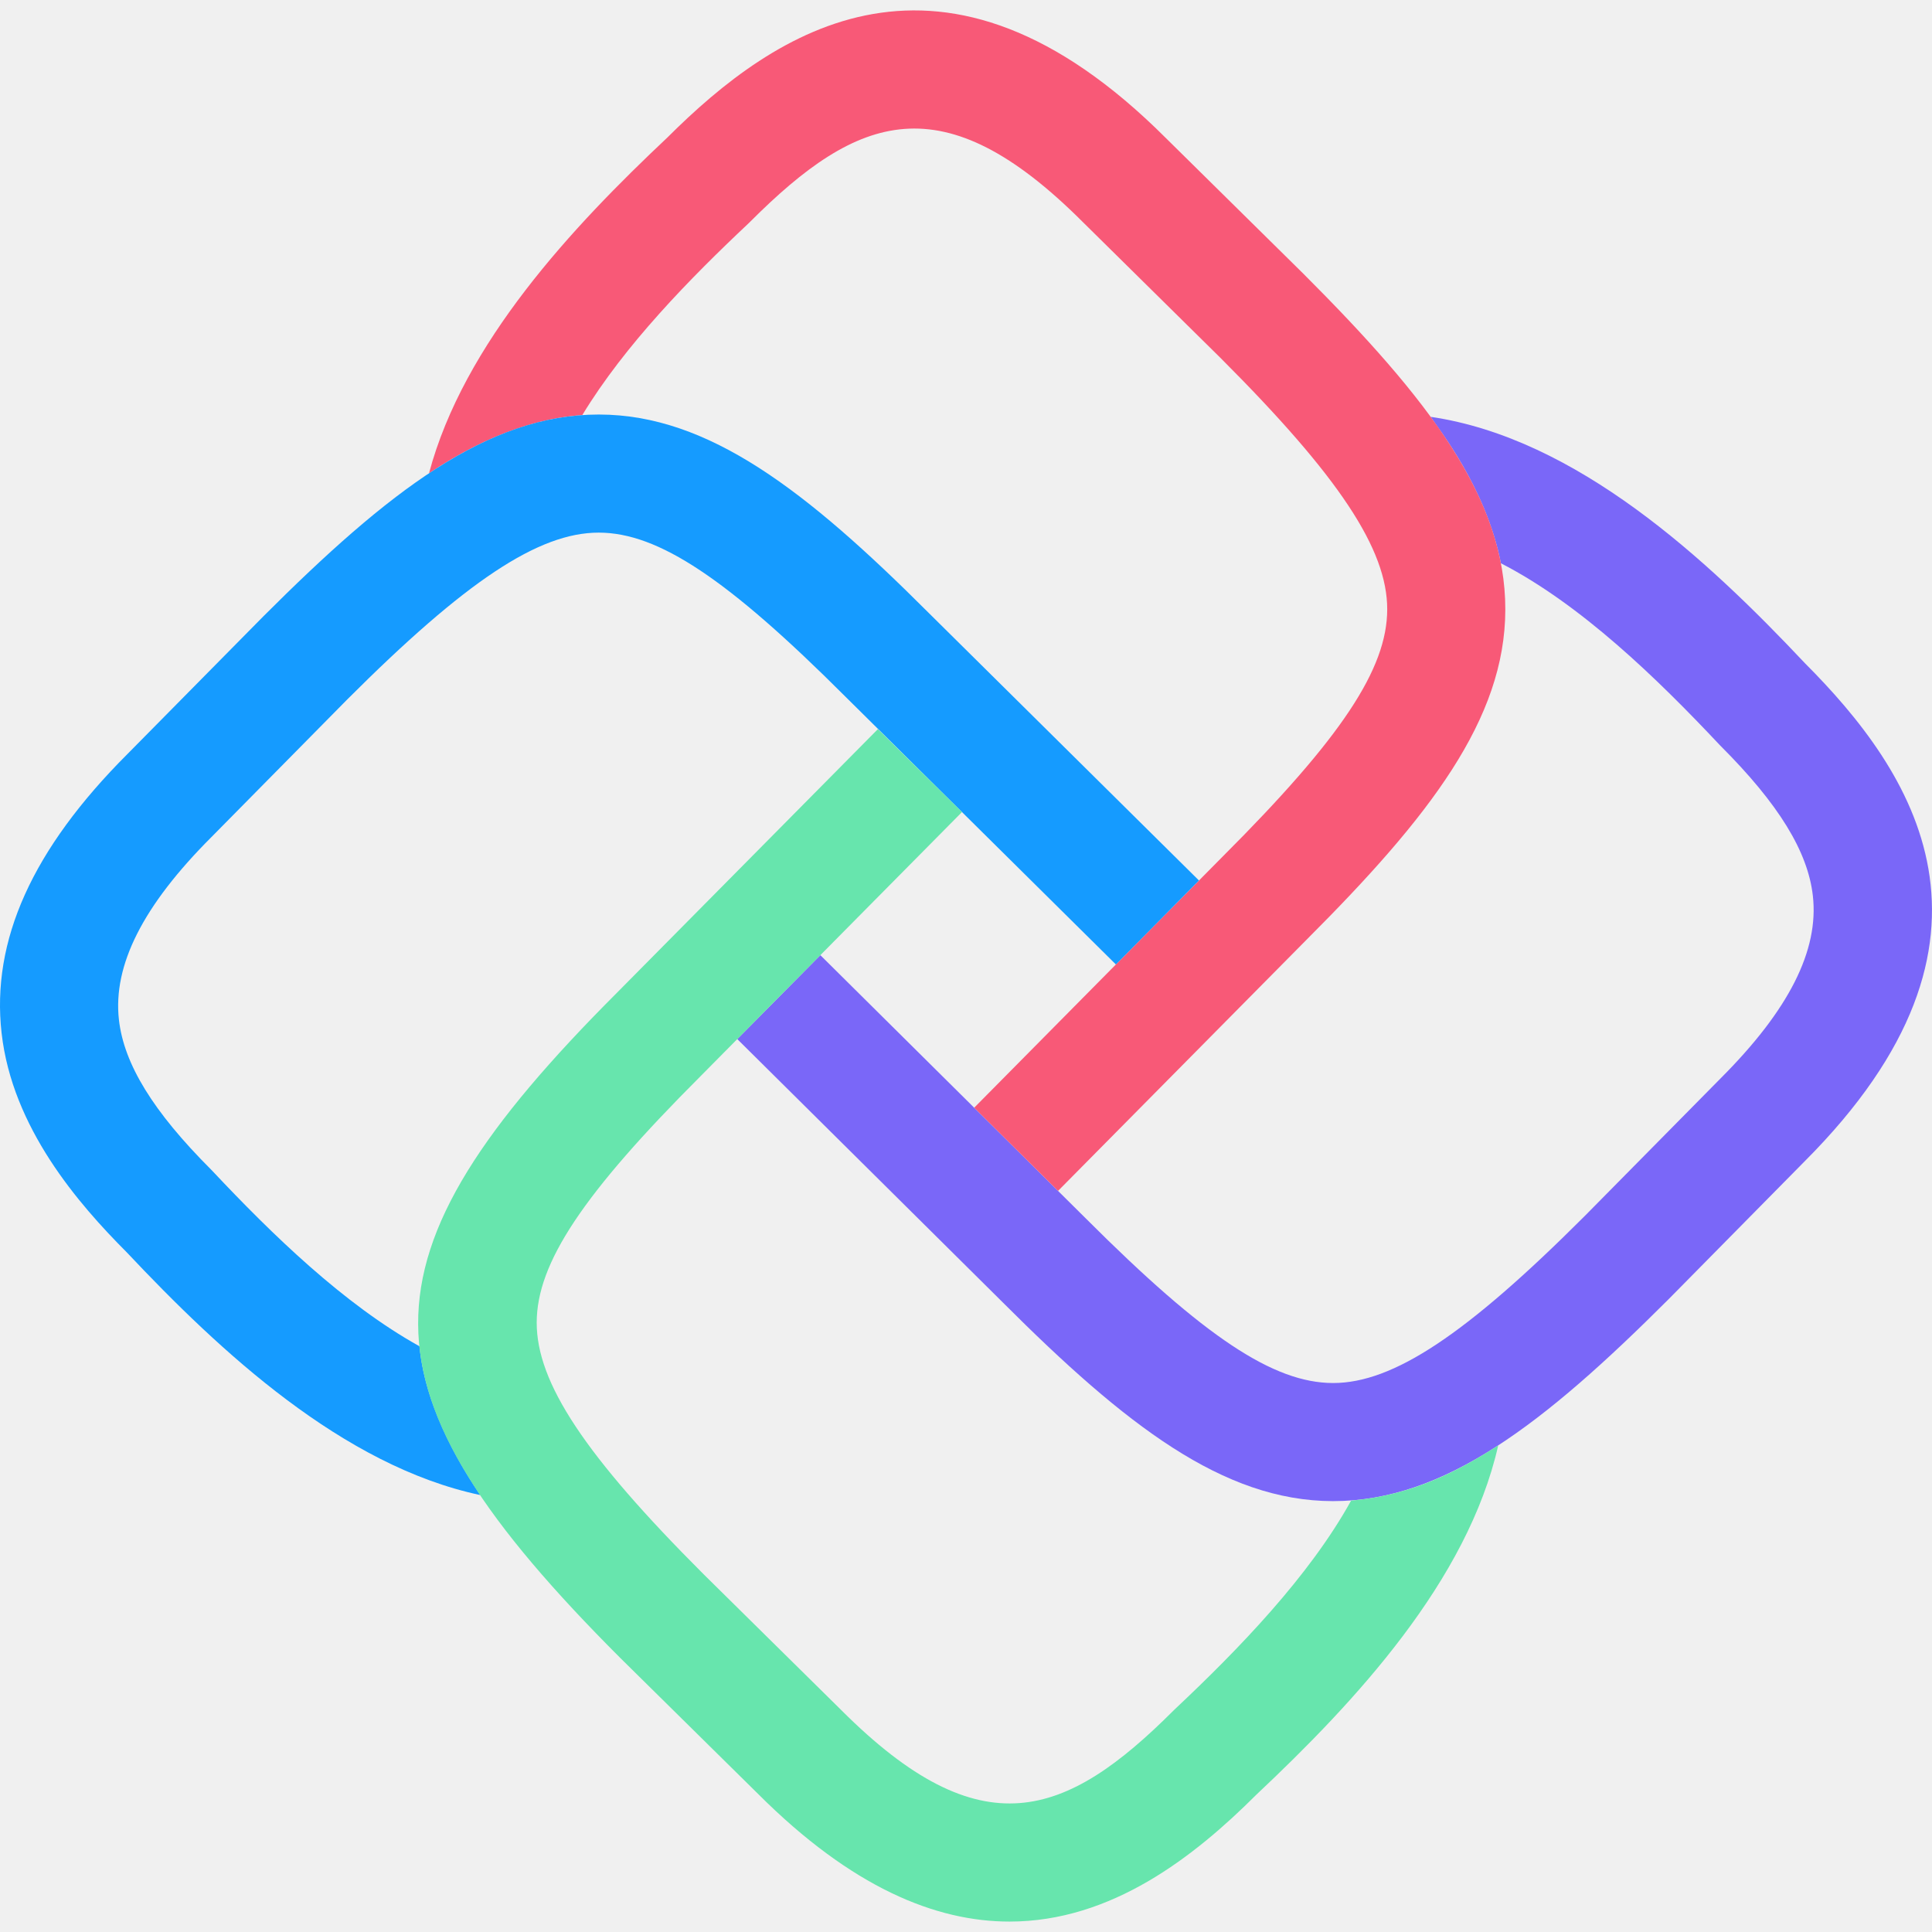
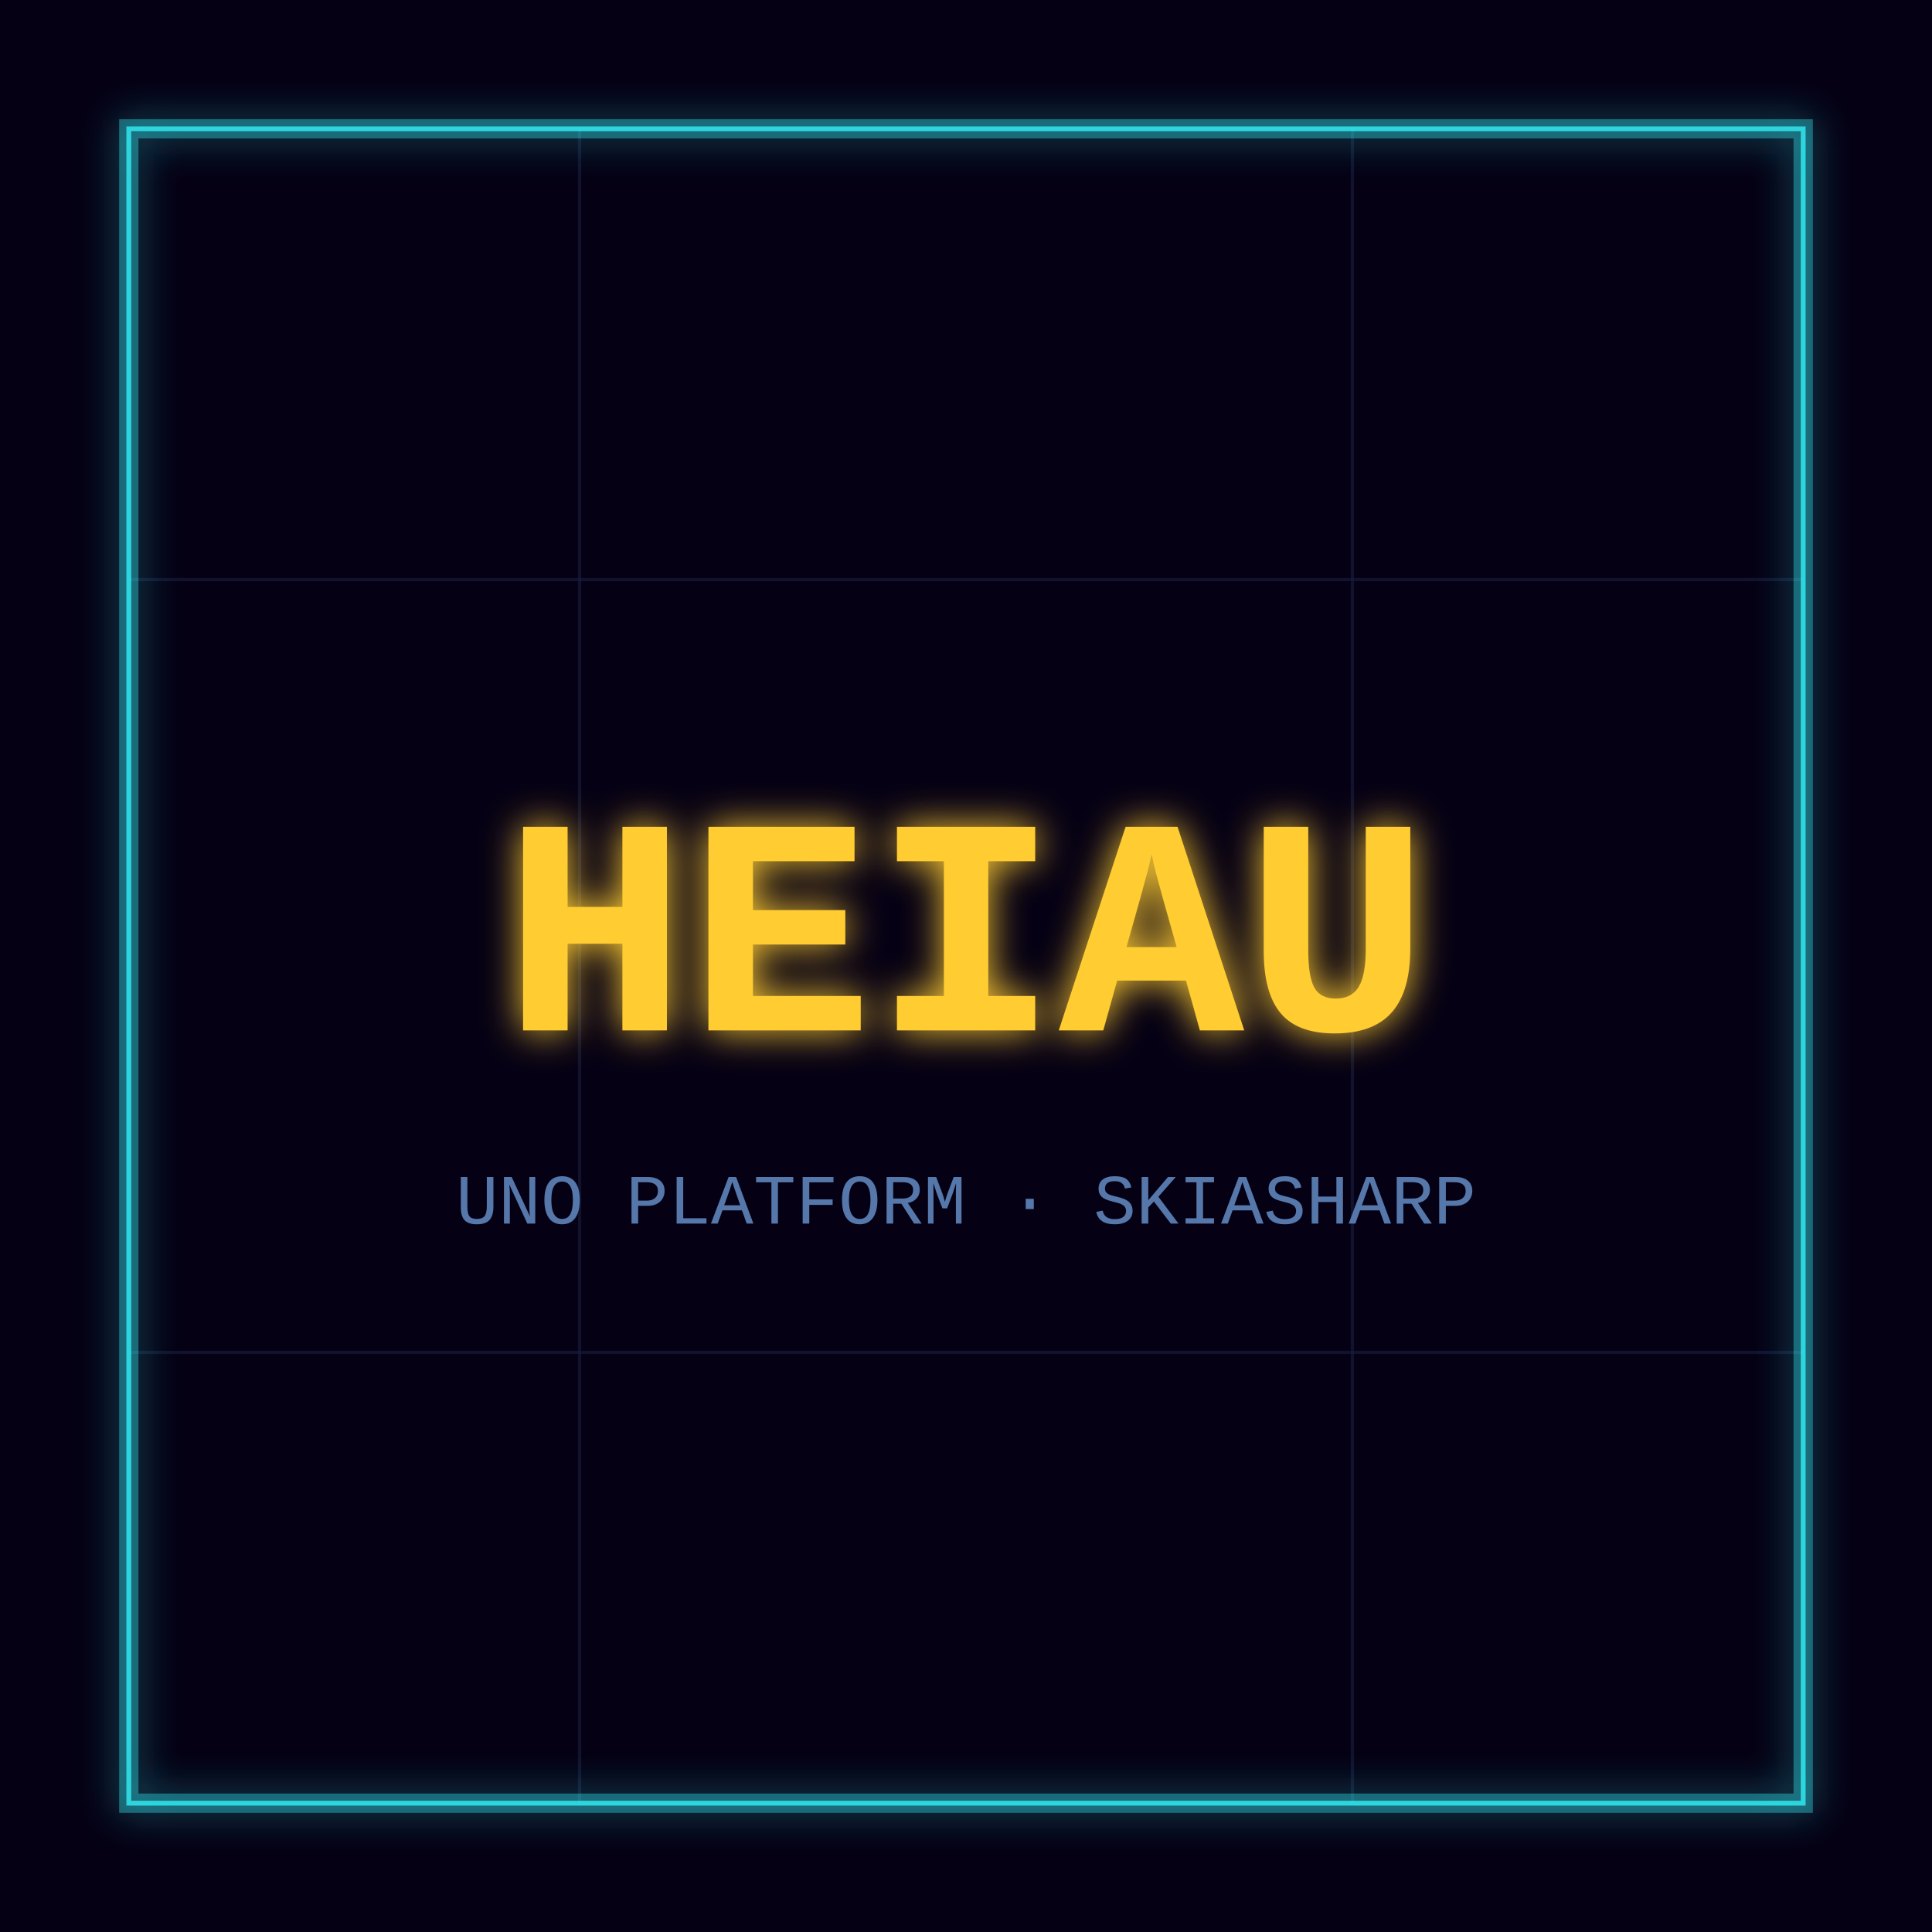
- <svg xmlns="http://www.w3.org/2000/svg" xmlns:xlink="http://www.w3.org/1999/xlink" width="450" height="450" viewBox="0 0 50.37 49.827" version="1.1" id="svg151">
-   <defs id="defs105">
-     <path id="aj28a0fd1a" d="M 1.738,0.156 3.927,2.323 2.347,3.919 0.101,1.81 Z" />
-     <path id="fdje57jgic" d="M 2.201,0.066 3.855,1.703 1.69,3.894 0.093,2.311 Z" />
-     <path id="6bg72xwlze" d="M 2.398,0.044 3.994,1.624 1.886,3.869 0.232,2.232 Z" />
-     <path id="eaqjnja8wg" d="M 1.736,0.023 3.981,2.132 2.344,3.786 0.156,1.619 Z" />
+ <svg xmlns="http://www.w3.org/2000/svg" viewBox="0 0 600 600" width="600" height="600">
+   <defs>
+     <filter id="glow" x="-50%" y="-50%" width="200%" height="200%">
+       <feGaussianBlur stdDeviation="6" result="blur" />
+       <feMerge>
+         <feMergeNode in="blur" />
+         <feMergeNode in="SourceGraphic" />
+       </feMerge>
+     </filter>
  </defs>
-   <g fill="none" fill-rule="evenodd" id="g149" transform="translate(-2.9304427e-4,-1.6465461e-4)">
-     <g id="g147">
-       <g id="g145">
-         <path fill="#7a67f8" d="M 34.758,38.865 H 34.746 C 31.892,38.86 29.342,36.882 26.152,33.692 l -6.93,-6.873 2.166,-2.188 6.937,6.88 c 3.075,3.074 4.876,4.272 6.427,4.275 h 0.005 c 1.567,0 3.467,-1.262 6.558,-4.353 l 3.541,-3.587 c 1.784,-1.784 2.57,-3.34 2.408,-4.762 -0.13,-1.156 -0.894,-2.397 -2.401,-3.904 L 44.83,19.146 C 43.202,17.414 41.211,15.483 39.131,14.414 38.745,12.437 37.48,10.881 37.3,10.596 c 3.803,0.559 7.197,3.703 9.758,6.424 2.788,2.794 5.803,7.176 -0.018,12.996 l -3.54,3.588 c -3.251,3.25 -5.844,5.261 -8.742,5.261" id="path107" />
-         <path fill="#f85977" d="m 25.399,28.608 6.492,-6.562 c 3.076,-3.076 4.274,-4.877 4.276,-6.428 0.004,-1.567 -1.257,-3.469 -4.352,-6.563 L 28.228,5.515 C 24.58,1.867 22.369,2.699 19.561,5.507 L 19.528,5.54 c -1.54,1.448 -3.237,3.182 -4.346,5.01 -1.031,0.073 -2.361,0.424 -3.997,1.518 0.906,-3.397 3.737,-6.422 6.216,-8.755 2.794,-2.789 7.177,-5.804 12.997,0.017 l 3.588,3.54 c 3.255,3.256 5.266,5.851 5.26,8.754 -0.005,2.854 -1.982,5.404 -5.172,8.594 l -6.489,6.559 z" id="path109" />
-         <path fill="#159bff" d="M 12.522,38.707 C 8.939,37.946 5.746,34.972 3.308,32.382 2.035,31.106 0.321,29.13 0.042,26.663 c -0.274,-2.414 0.8,-4.795 3.283,-7.278 l 3.542,-3.588 c 3.25,-3.25 5.843,-5.261 8.74,-5.261 h 0.013 c 2.854,0.005 5.404,1.983 8.593,5.172 l 7.046,6.976 -2.165,2.19 -7.053,-6.983 c -3.076,-3.076 -4.876,-4.273 -6.427,-4.276 h -0.006 c -1.566,0 -3.466,1.261 -6.557,4.352 L 5.51,21.555 c -1.784,1.784 -2.57,3.34 -2.409,4.762 0.131,1.156 0.894,2.396 2.402,3.904 l 0.033,0.034 c 1.55,1.649 3.43,3.479 5.401,4.573 0.168,1.739 1.2,3.297 1.585,3.88" id="path111" />
-         <path fill="#67e5ad" d="m 26.32,49.827 c -1.925,0 -4.114,-0.886 -6.557,-3.33 l -3.588,-3.54 C 9.167,35.949 9.151,32.546 16.086,25.61 l 6.802,-6.872 2.193,2.162 -6.812,6.882 c -3.076,3.076 -4.273,4.877 -4.276,6.427 -0.003,1.568 1.258,3.47 4.352,6.563 l 3.588,3.541 c 3.646,3.647 5.858,2.816 8.666,0.008 l 0.034,-0.033 c 1.654,-1.555 3.5,-3.46 4.593,-5.437 1.661,-0.14 2.9,-0.841 3.835,-1.438 -0.8,3.537 -3.738,6.69 -6.302,9.102 -1.62,1.618 -3.777,3.312 -6.439,3.312" id="path113" />
-         <g transform="translate(21.154,18.577)" id="g120">
-           <mask id="8jptpqrneb" fill="#ffffff">
-             <use xlink:href="#aj28a0fd1a" id="use115" />
-           </mask>
-           <path d="M 0.101,1.81 1.738,0.156 3.927,2.323 2.347,3.919 Z" mask="url(#8jptpqrneb)" id="path118" />
-         </g>
-         <g transform="translate(27.404,20.981)" id="g127">
-           <mask id="b2iljpfwbd" fill="#ffffff">
-             <use xlink:href="#fdje57jgic" id="use122" />
-           </mask>
-           <path d="M 2.201,0.066 3.855,1.703 1.69,3.894 0.093,2.311 Z" mask="url(#b2iljpfwbd)" id="path125" />
-         </g>
-         <g transform="translate(18.99,24.587)" id="g134">
-           <mask id="gj70tyfpnf" fill="#ffffff">
-             <use xlink:href="#6bg72xwlze" id="use129" />
-           </mask>
-           <path d="M 1.886,3.869 0.232,2.232 2.398,0.044 3.994,1.624 Z" mask="url(#gj70tyfpnf)" id="path132" />
-         </g>
-         <g transform="translate(25.24,26.99)" id="g141">
-           <mask id="z7vhvduckh" fill="#ffffff">
-             <use xlink:href="#eaqjnja8wg" id="use136" />
-           </mask>
-           <path d="M 3.981,2.132 2.344,3.786 0.156,1.619 1.736,0.023 Z" mask="url(#z7vhvduckh)" id="path139" />
-         </g>
-       </g>
-     </g>
+   <rect width="600" height="600" fill="#050014" />
+   <g stroke="#1a2244" stroke-width="1" stroke-opacity="0.55">
+     <line x1="40" y1="180" x2="560" y2="180" />
+     <line x1="40" y1="420" x2="560" y2="420" />
+     <line x1="180" y1="40" x2="180" y2="560" />
+     <line x1="420" y1="40" x2="420" y2="560" />
  </g>
+   <rect x="40" y="40" width="520" height="520" fill="none" stroke="#33F8FF" stroke-opacity="0.35" stroke-width="6" filter="url(#glow)" />
+   <rect x="40" y="40" width="520" height="520" fill="none" stroke="#33F8FF" stroke-opacity="0.75" stroke-width="1.5" />
+   <text x="300" y="320" text-anchor="middle" font-family="Consolas, 'Courier New', monospace" font-size="96" font-weight="bold" fill="#FFCC33" filter="url(#glow)">HEIAU</text>
+   <text x="300" y="380" text-anchor="middle" font-family="Consolas, 'Courier New', monospace" font-size="22" fill="#5577AA">UNO PLATFORM · SKIASHARP</text>
</svg>
